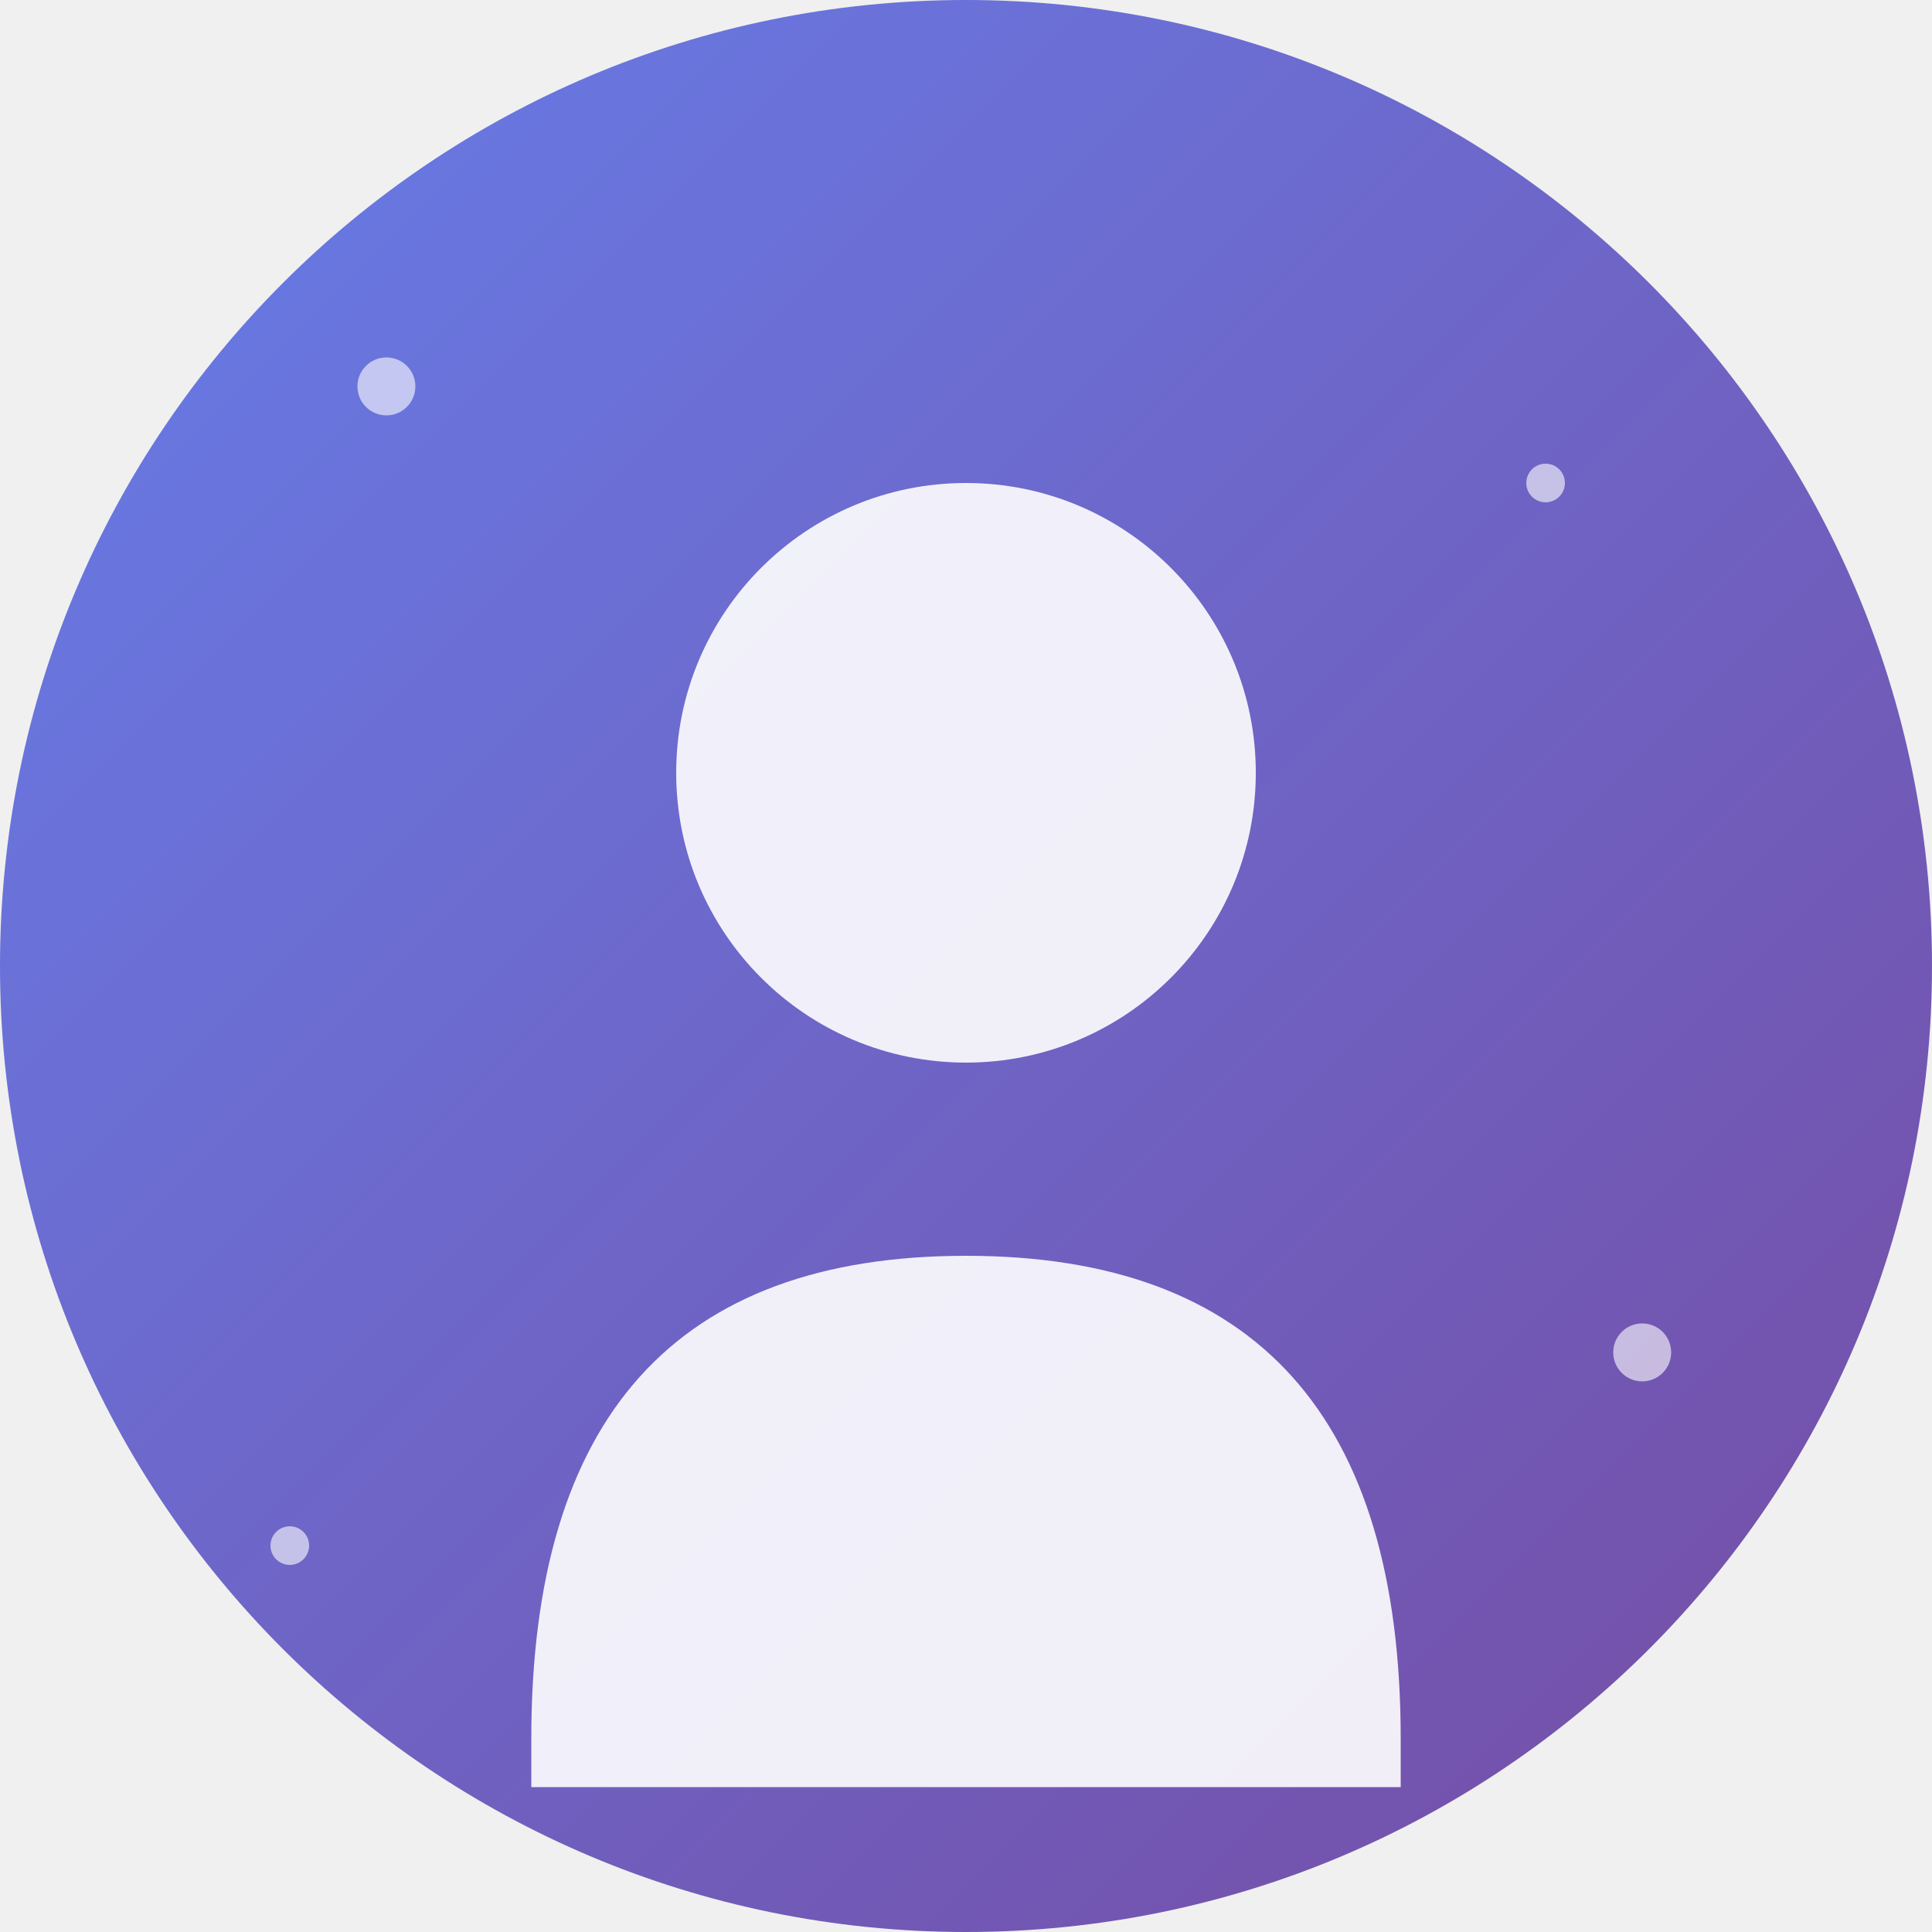
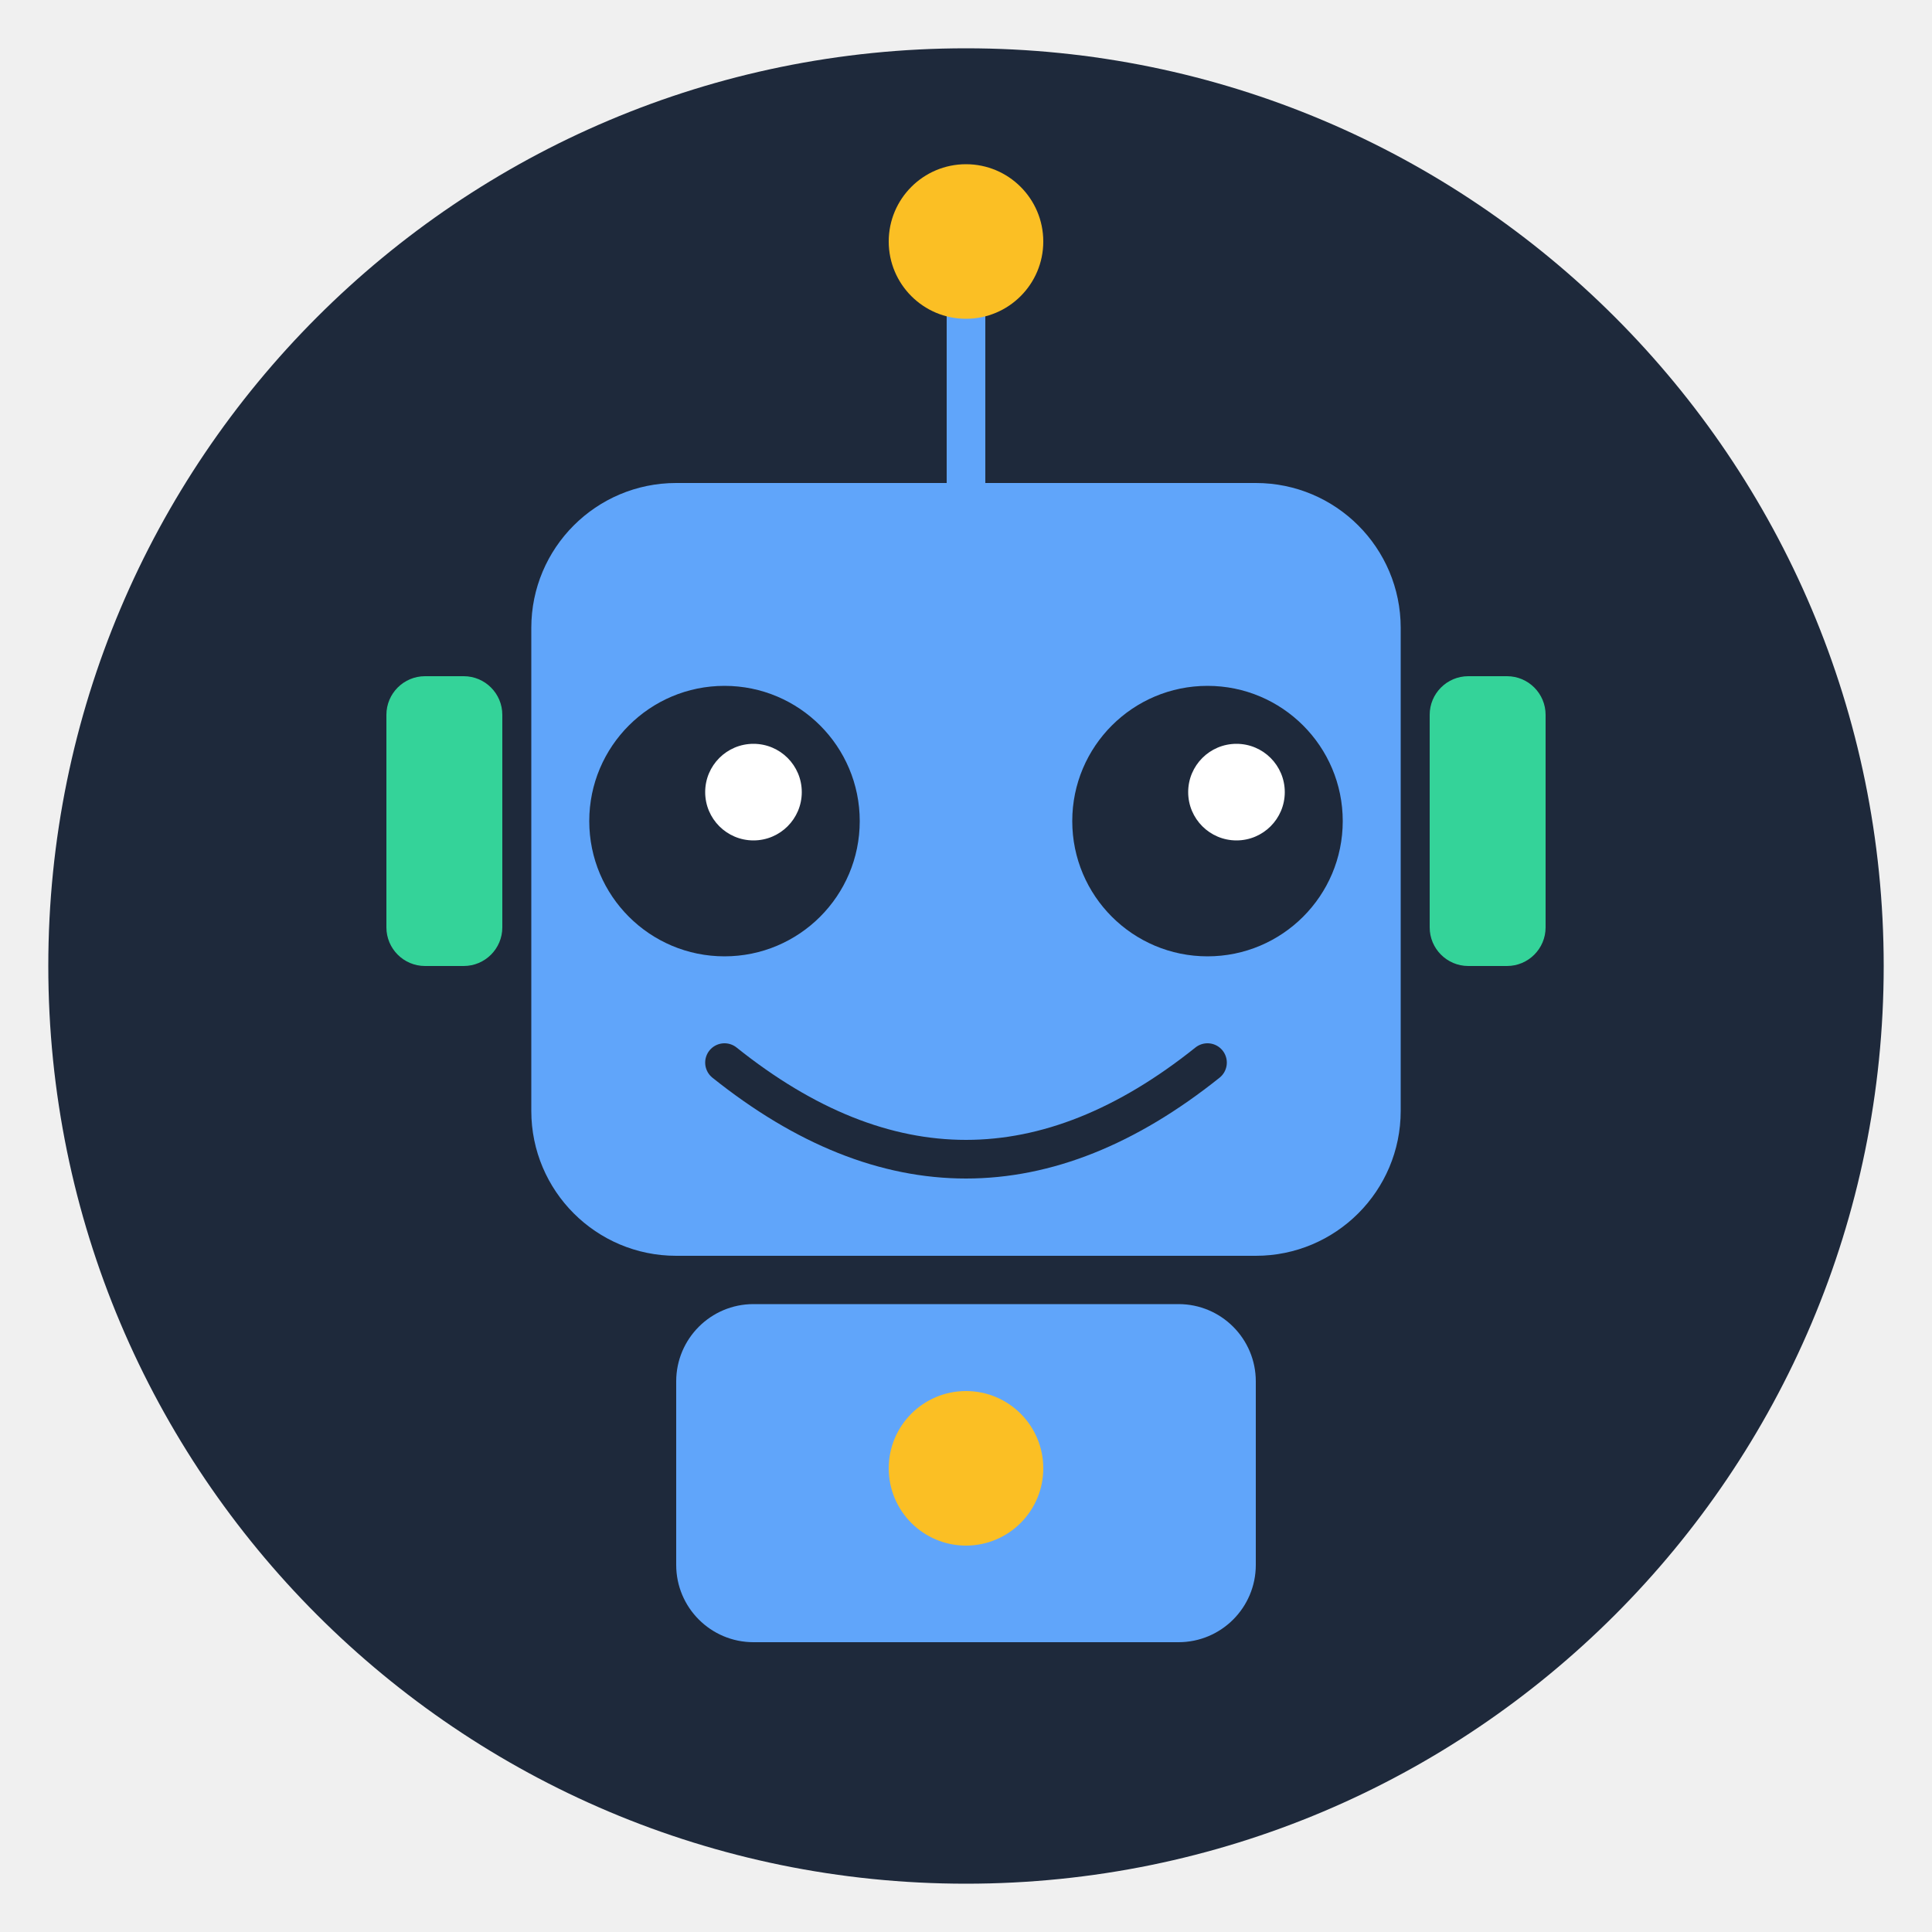
<svg xmlns="http://www.w3.org/2000/svg" viewBox="0 0 200 200">
-   <defs>
-     <linearGradient id="bgGradient" x1="0%" y1="0%" x2="100%" y2="100%">
-       <stop offset="0%" style="stop-color:#667eea;stop-opacity:1" />
-       <stop offset="100%" style="stop-color:#764ba2;stop-opacity:1" />
-     </linearGradient>
-   </defs>
-   <circle cx="100" cy="100" r="100" fill="url(#bgGradient)" />
-   <g transform="translate(100, 100)">
-     <circle cx="0" cy="-20" r="30" fill="white" opacity="0.9" />
-     <path d="M -45 80 Q -45 30, 0 30 Q 45 30, 45 80 L 45 85 L -45 85 Z" fill="white" opacity="0.9" />
-   </g>
-   <circle cx="40" cy="40" r="3" fill="white" opacity="0.6" />
-   <circle cx="160" cy="50" r="2" fill="white" opacity="0.6" />
-   <circle cx="170" cy="140" r="3" fill="white" opacity="0.6" />
-   <circle cx="30" cy="160" r="2" fill="white" opacity="0.6" />
+   <circle cx="100" cy="100" r="95" fill="#1E293B" />
+   <rect x="55" y="50" width="90" height="80" rx="15" fill="#60A5FA" />
+   <line x1="100" y1="50" x2="100" y2="30" stroke="#60A5FA" stroke-width="4" stroke-linecap="round" />
+   <circle cx="100" cy="25" r="8" fill="#FBBF24" />
+   <circle cx="75" cy="85" r="14" fill="#1E293B" />
+   <circle cx="125" cy="85" r="14" fill="#1E293B" />
+   <circle cx="78" cy="82" r="5" fill="#FFFFFF" />
+   <circle cx="128" cy="82" r="5" fill="#FFFFFF" />
+   <path d="M 75 110 Q 100 130 125 110" stroke="#1E293B" stroke-width="4" fill="none" stroke-linecap="round" />
+   <rect x="40" y="70" width="12" height="30" rx="4" fill="#34D399" />
+   <rect x="148" y="70" width="12" height="30" rx="4" fill="#34D399" />
+   <rect x="70" y="135" width="60" height="35" rx="8" fill="#60A5FA" />
+   <circle cx="100" cy="152" r="8" fill="#FBBF24" />
</svg>
